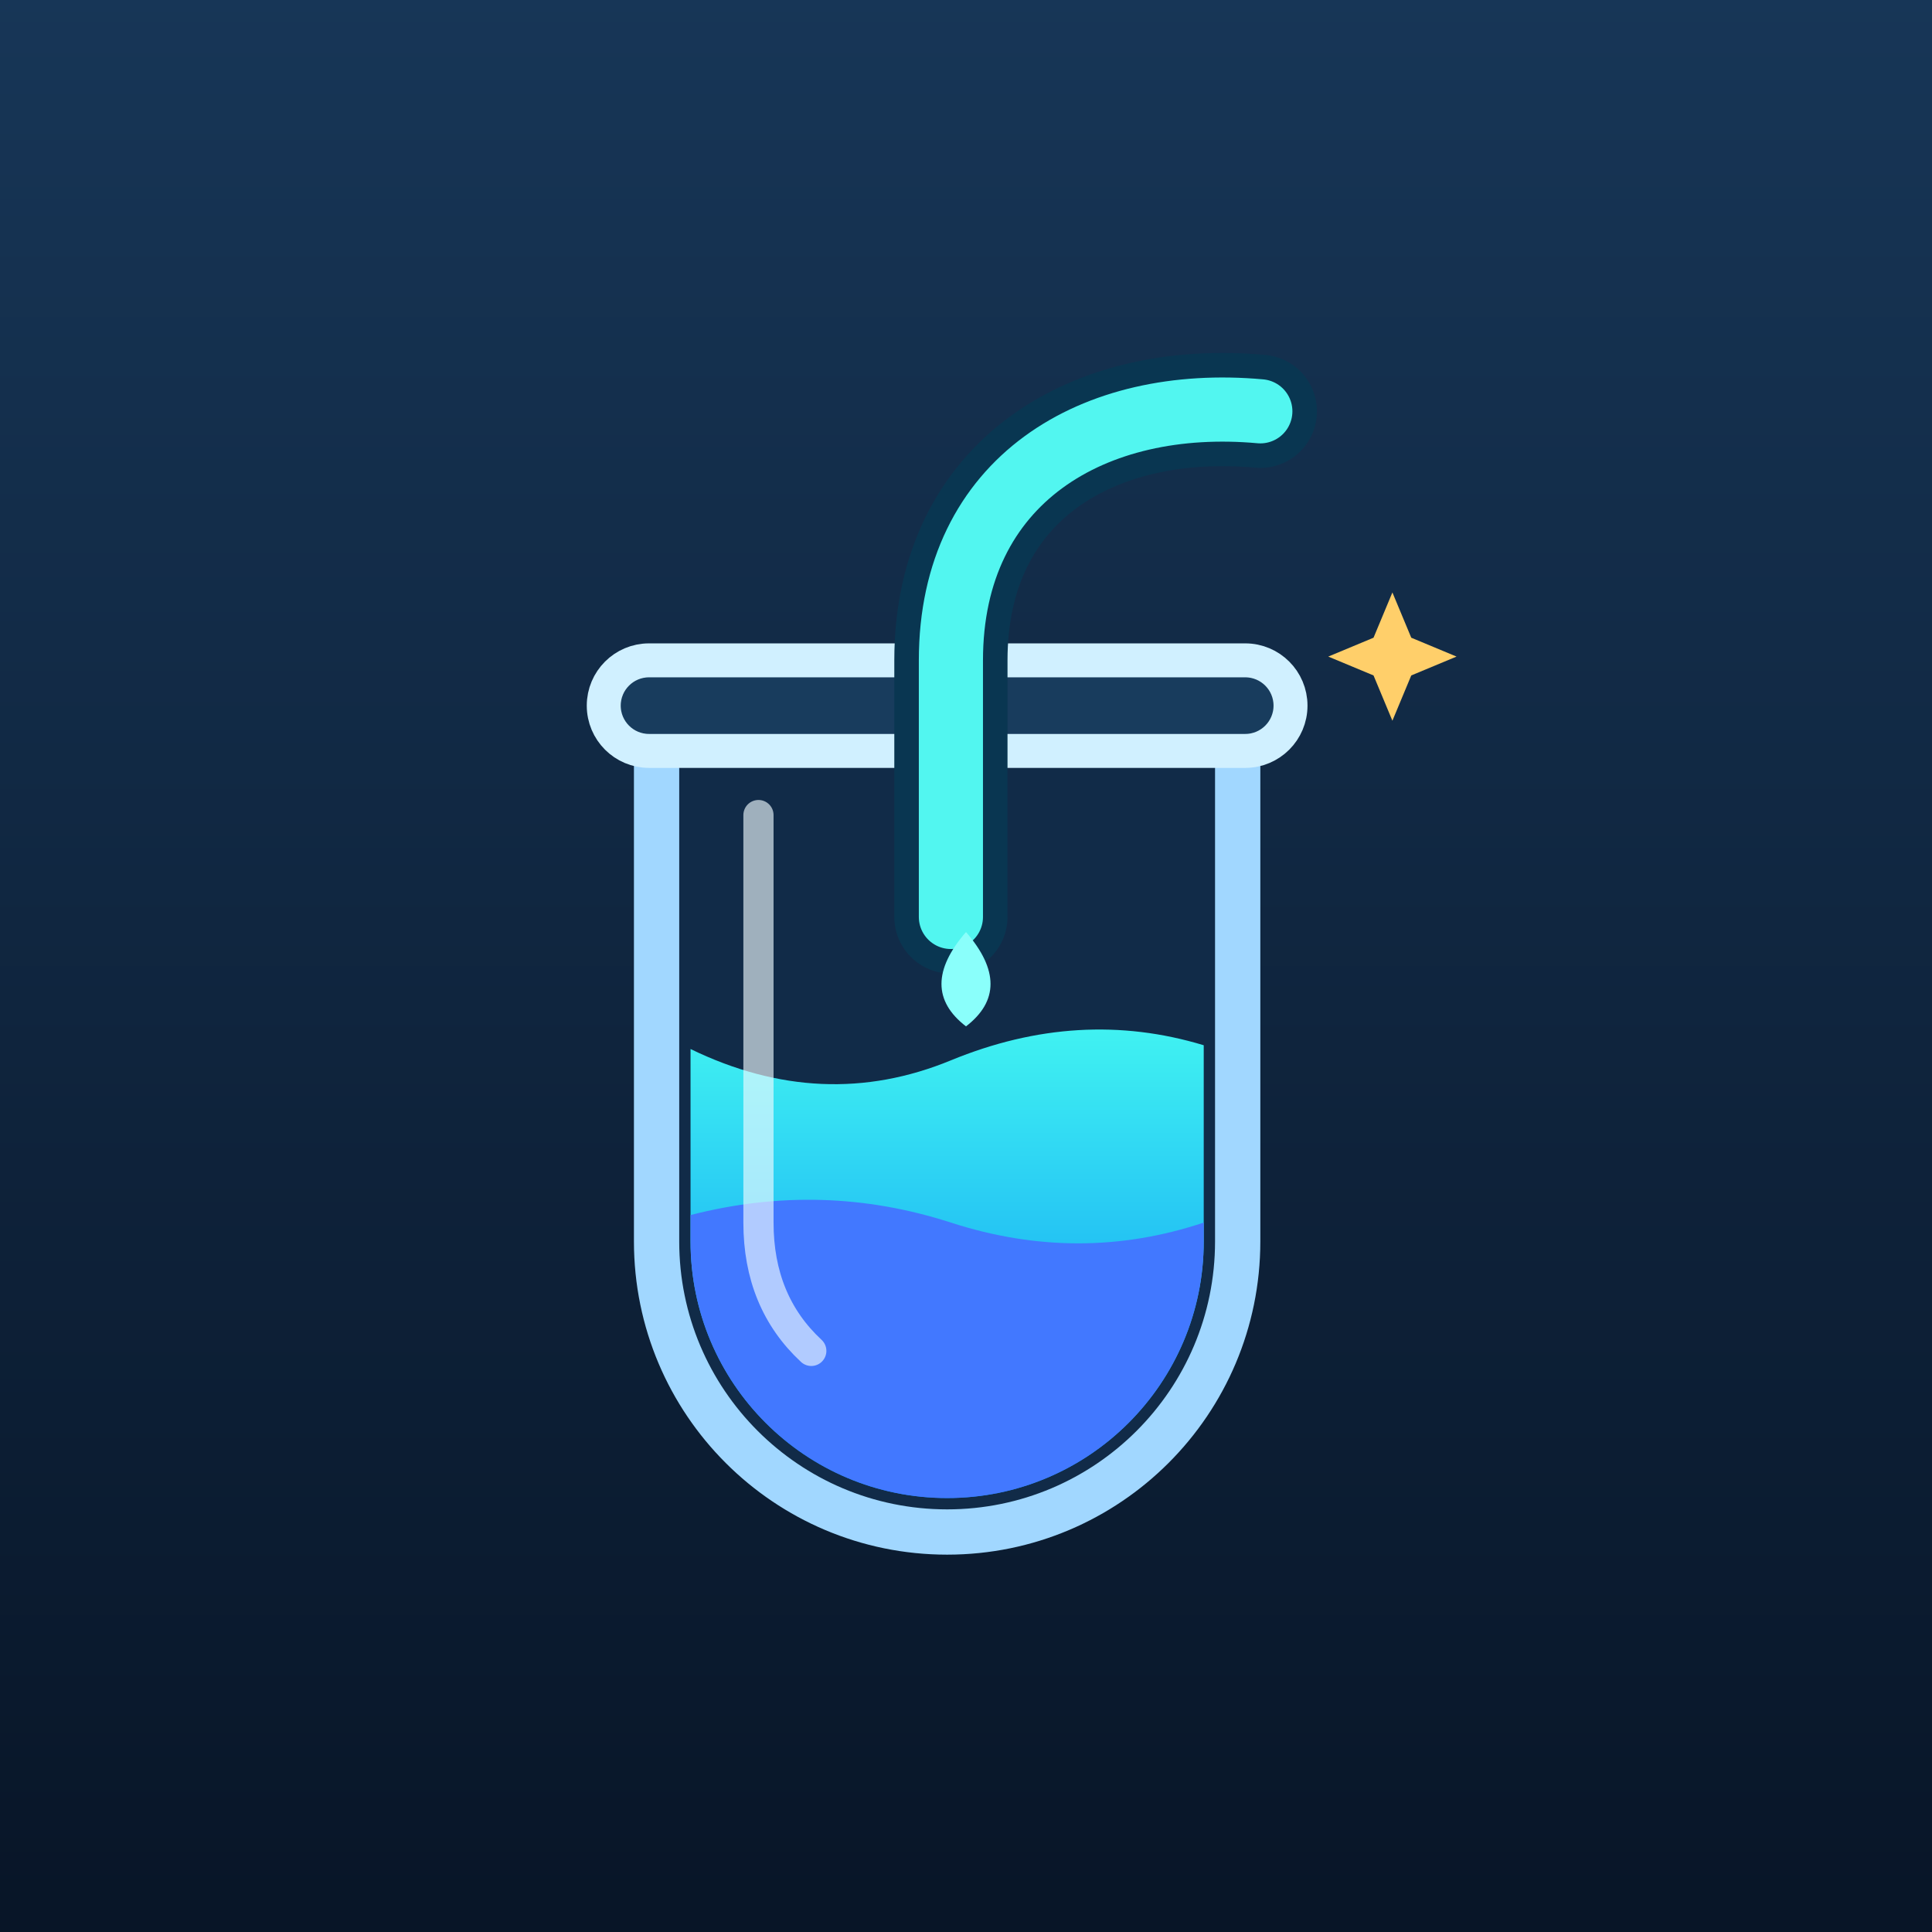
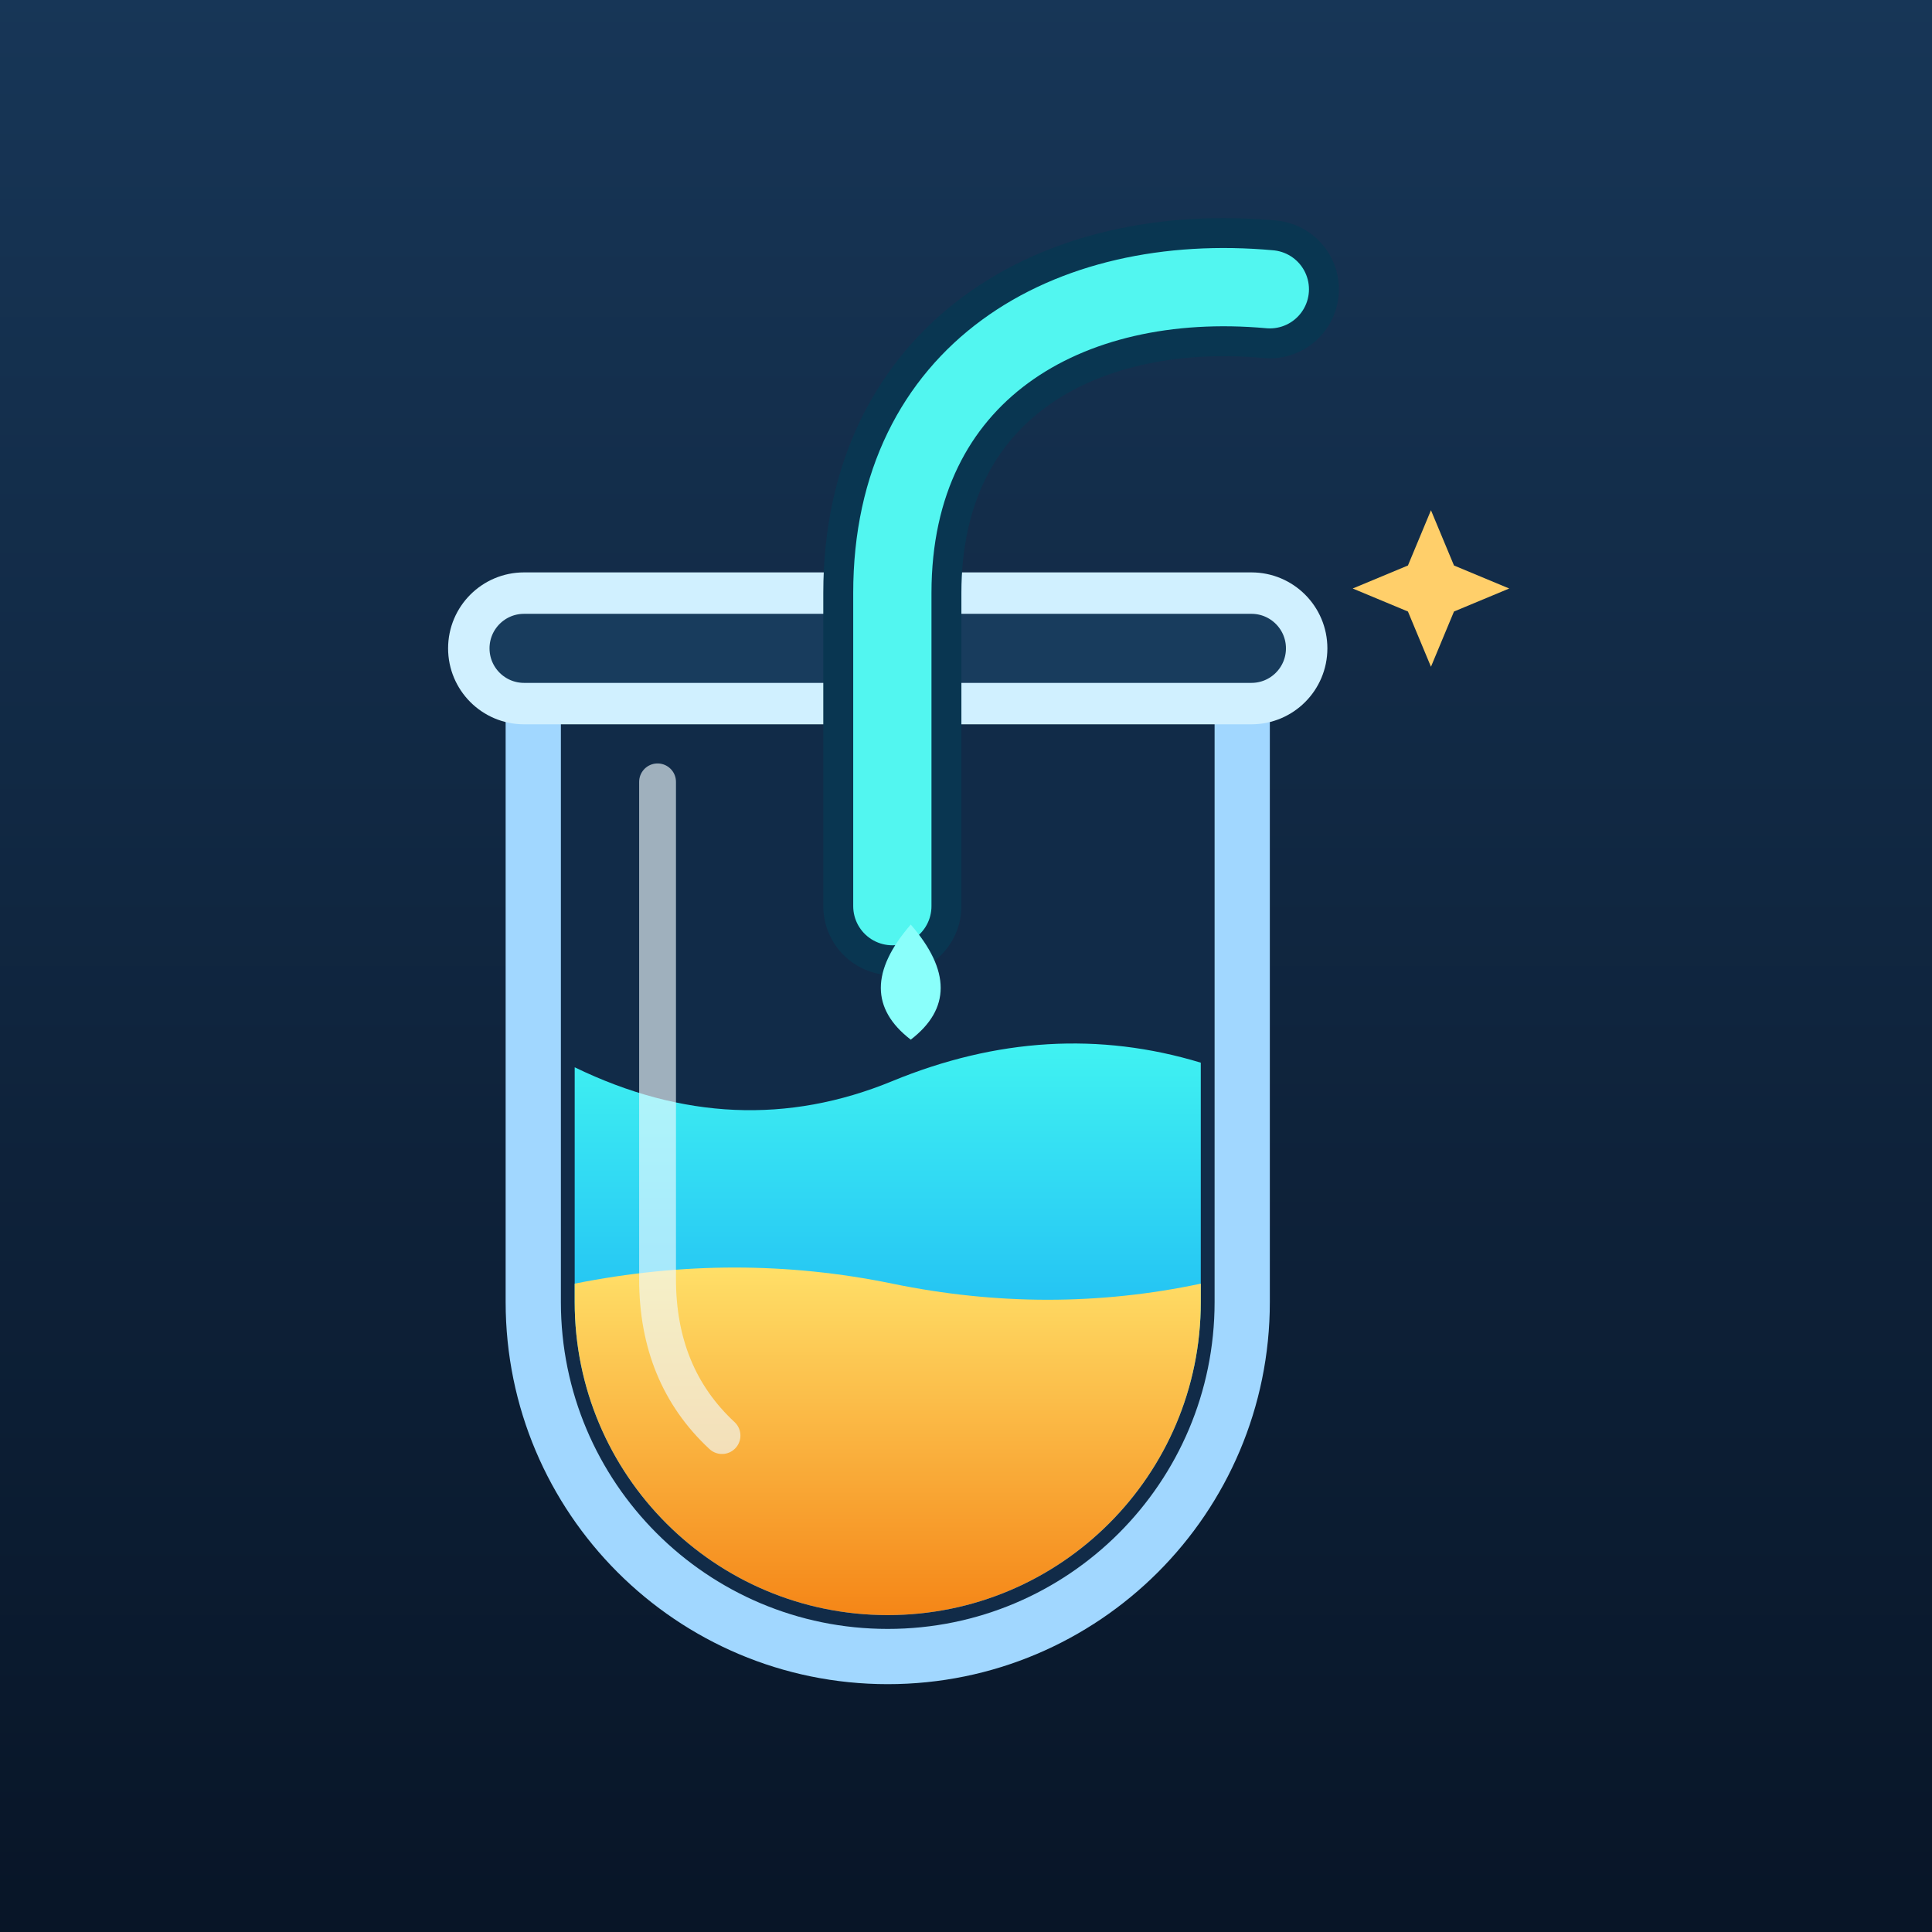
<svg xmlns="http://www.w3.org/2000/svg" width="512" height="512" viewBox="0 0 512 512">
  <defs>
-     <linearGradient id="back" x2="0" y2="1">
+     <linearGradient id="back" x2="0%" y2="100%">
      <stop stop-color="#173657" />
      <stop offset="1" stop-color="#081527" />
    </linearGradient>
-     <linearGradient id="water" x2="0" y2="1">
+     <linearGradient id="water" x2="0%" y2="100%">
      <stop stop-color="#40f2f2" />
      <stop offset="1" stop-color="#038cf5" />
    </linearGradient>
+     <linearGradient id="amber" x2="0%" y2="100%">
+       <stop stop-color="#ffdf68" />
+       <stop offset="1" stop-color="#f58617" />
+     </linearGradient>
  </defs>
-   <rect width="512" height="512" fill="url(#back)" />
-   <g id="mark" transform="translate(0 -4)">
+   <rect id="background" width="512" height="512" fill="url(#back)" />
+   <g id="mark" transform="translate(256 256) scale(1.22) translate(-268 -260)">
    <path d="M174 196h154v137a77 77 0 0 1-154 0z" fill="#112b48" stroke="#a1d7ff" stroke-width="12" />
    <path d="M183 282q35 17 69 3t67-4v52a68 68 0 0 1-136 0z" fill="url(#water)" />
-     <path d="M183 326q35-9 69 2t67 0v5a68 68 0 0 1-136 0z" fill="#4278ff" />
+     <path d="M183 329q35-7 69 0t67 0v4a68 68 0 0 1-136 0z" fill="url(#amber)" />
    <path d="M201 220v108q0 21 14 34" fill="none" stroke="#effaff" stroke-opacity=".64" stroke-linecap="round" stroke-width="8" />
    <rect x="160" y="179" width="182" height="24" rx="12" fill="#183c5d" stroke="#d0f0ff" stroke-width="9" />
    <path d="M334 113c-44-4-82 18-82 66v68" fill="none" stroke="#093651" stroke-linecap="round" stroke-width="30" />
    <path d="M334 113c-44-4-82 18-82 66v68" fill="none" stroke="#52f6f0" stroke-linecap="round" stroke-width="17" />
    <path d="M256 251q13 15 0 25q-13-10 0-25" fill="#8afffb" />
    <path d="M369 161l5 12 12 5-12 5-5 12-5-12-12-5 12-5z" fill="#ffcf6a" />
  </g>
</svg>
